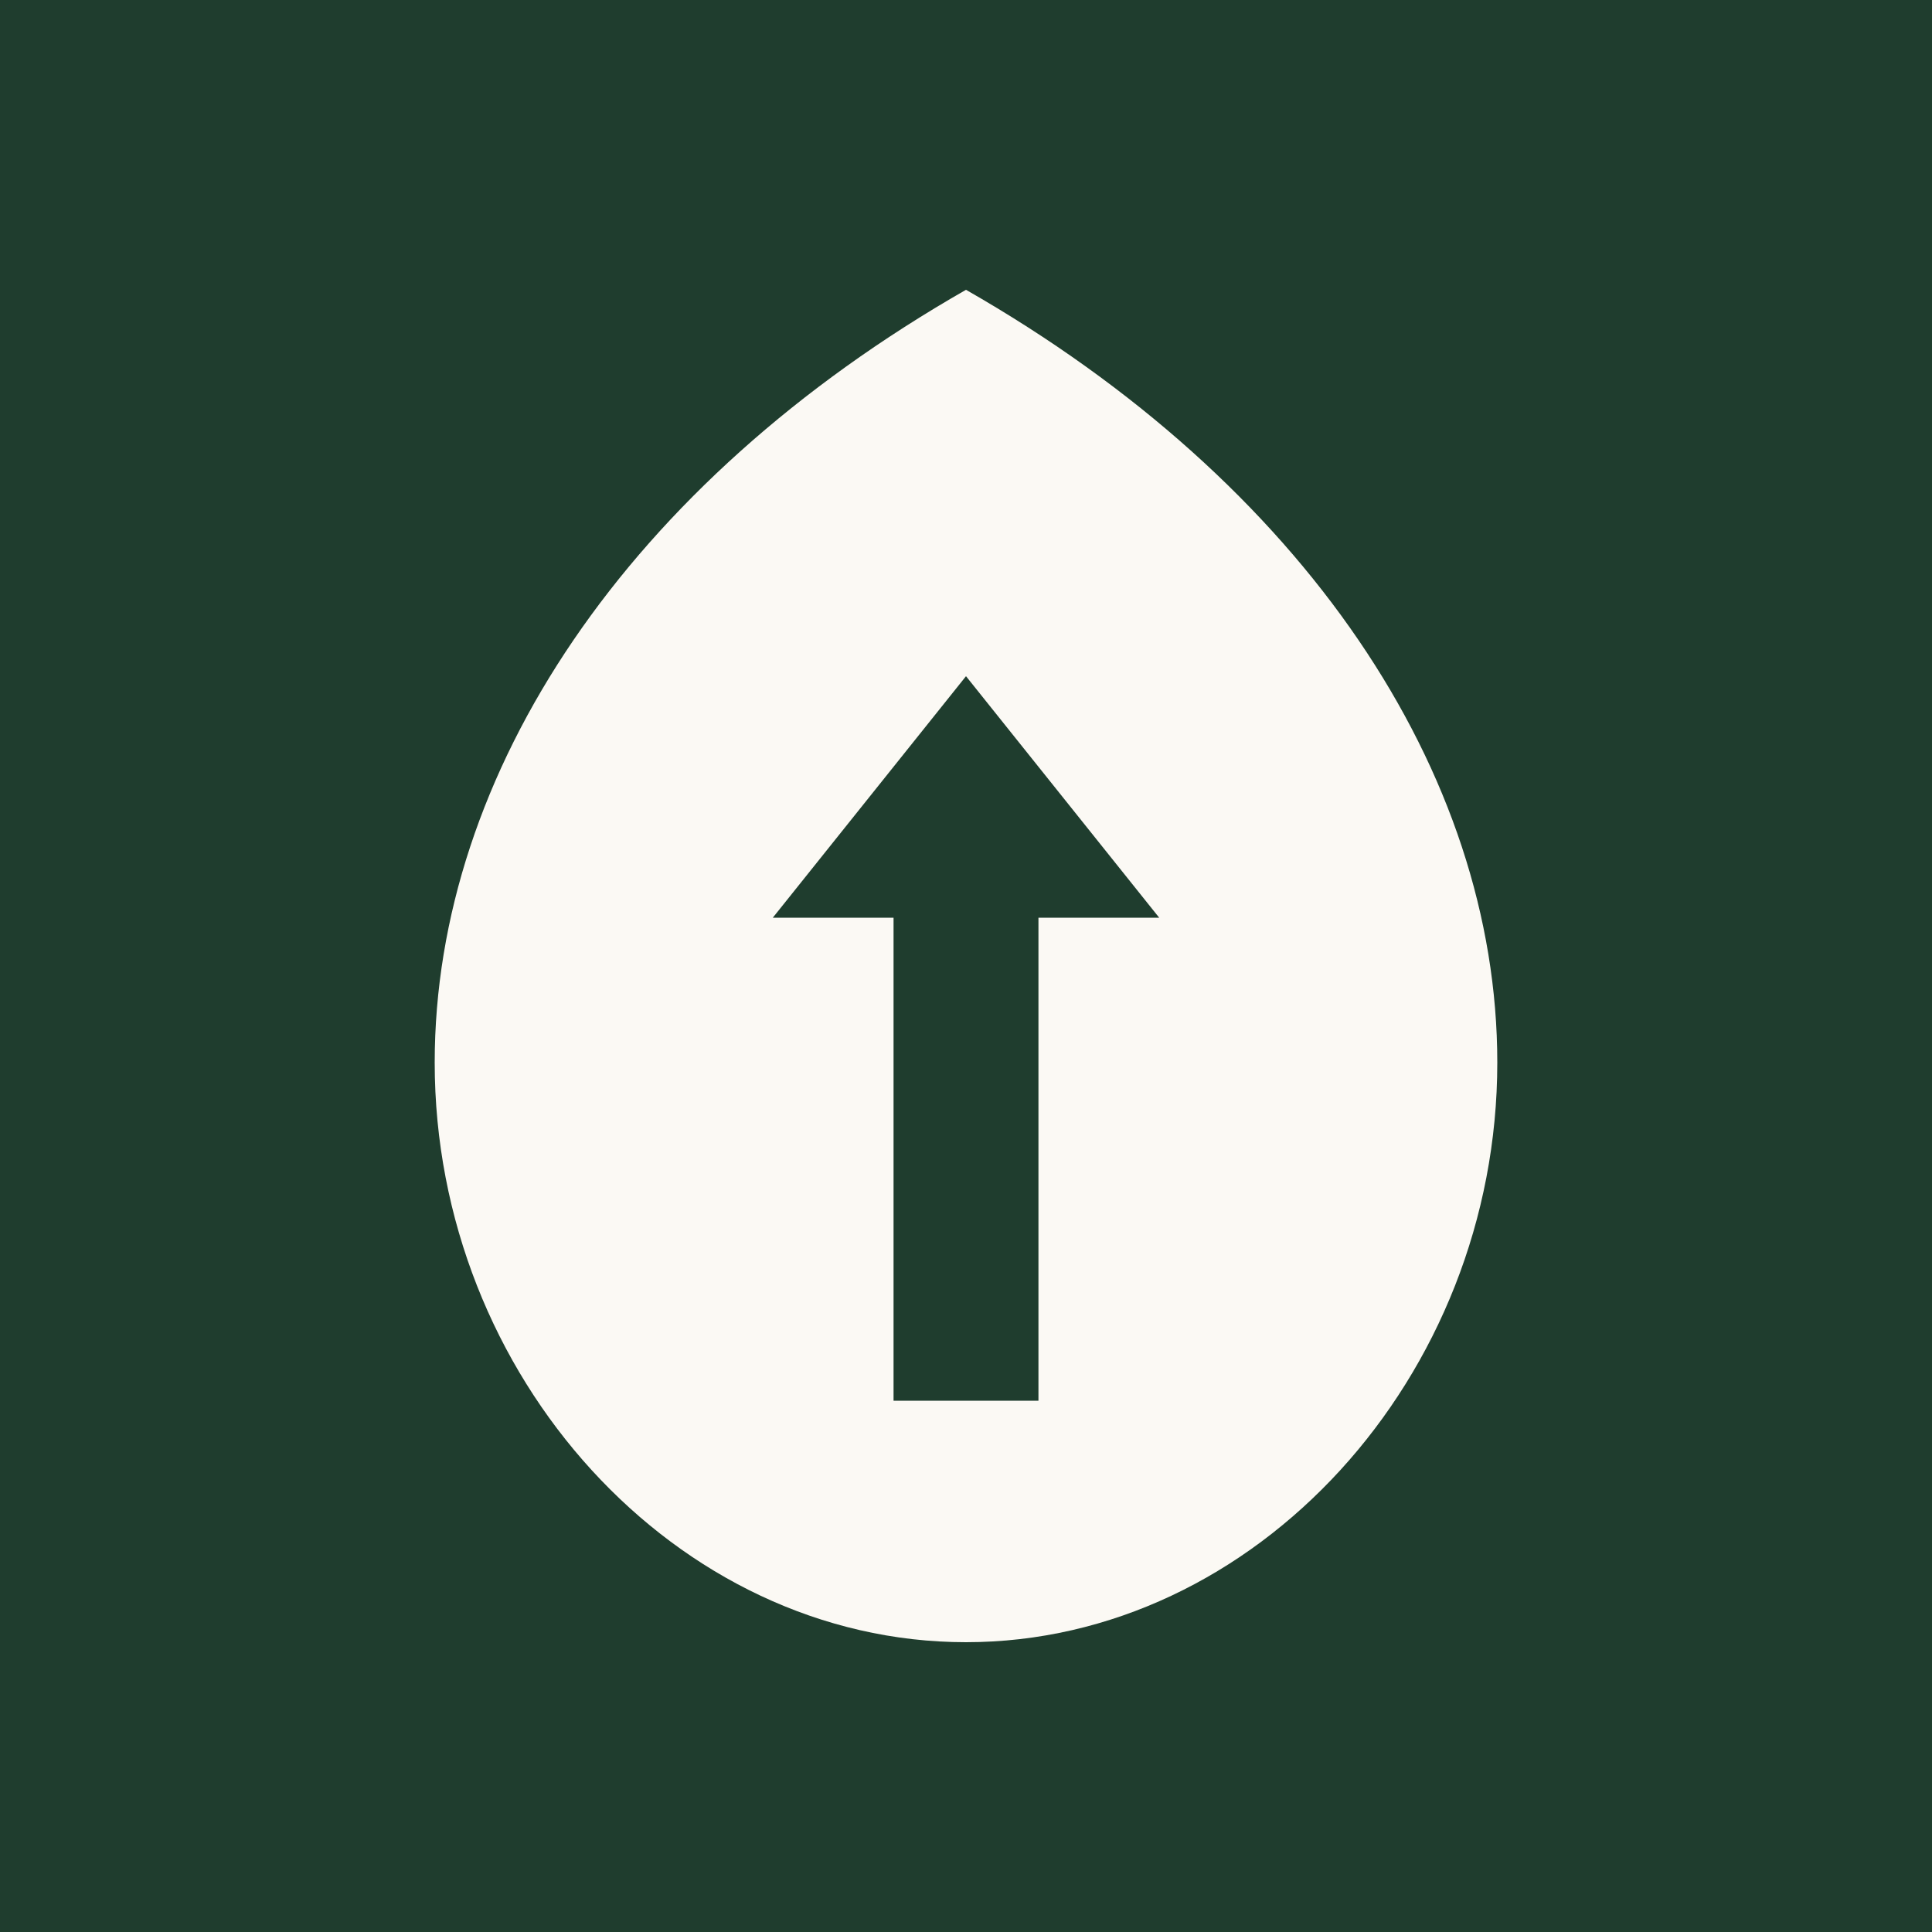
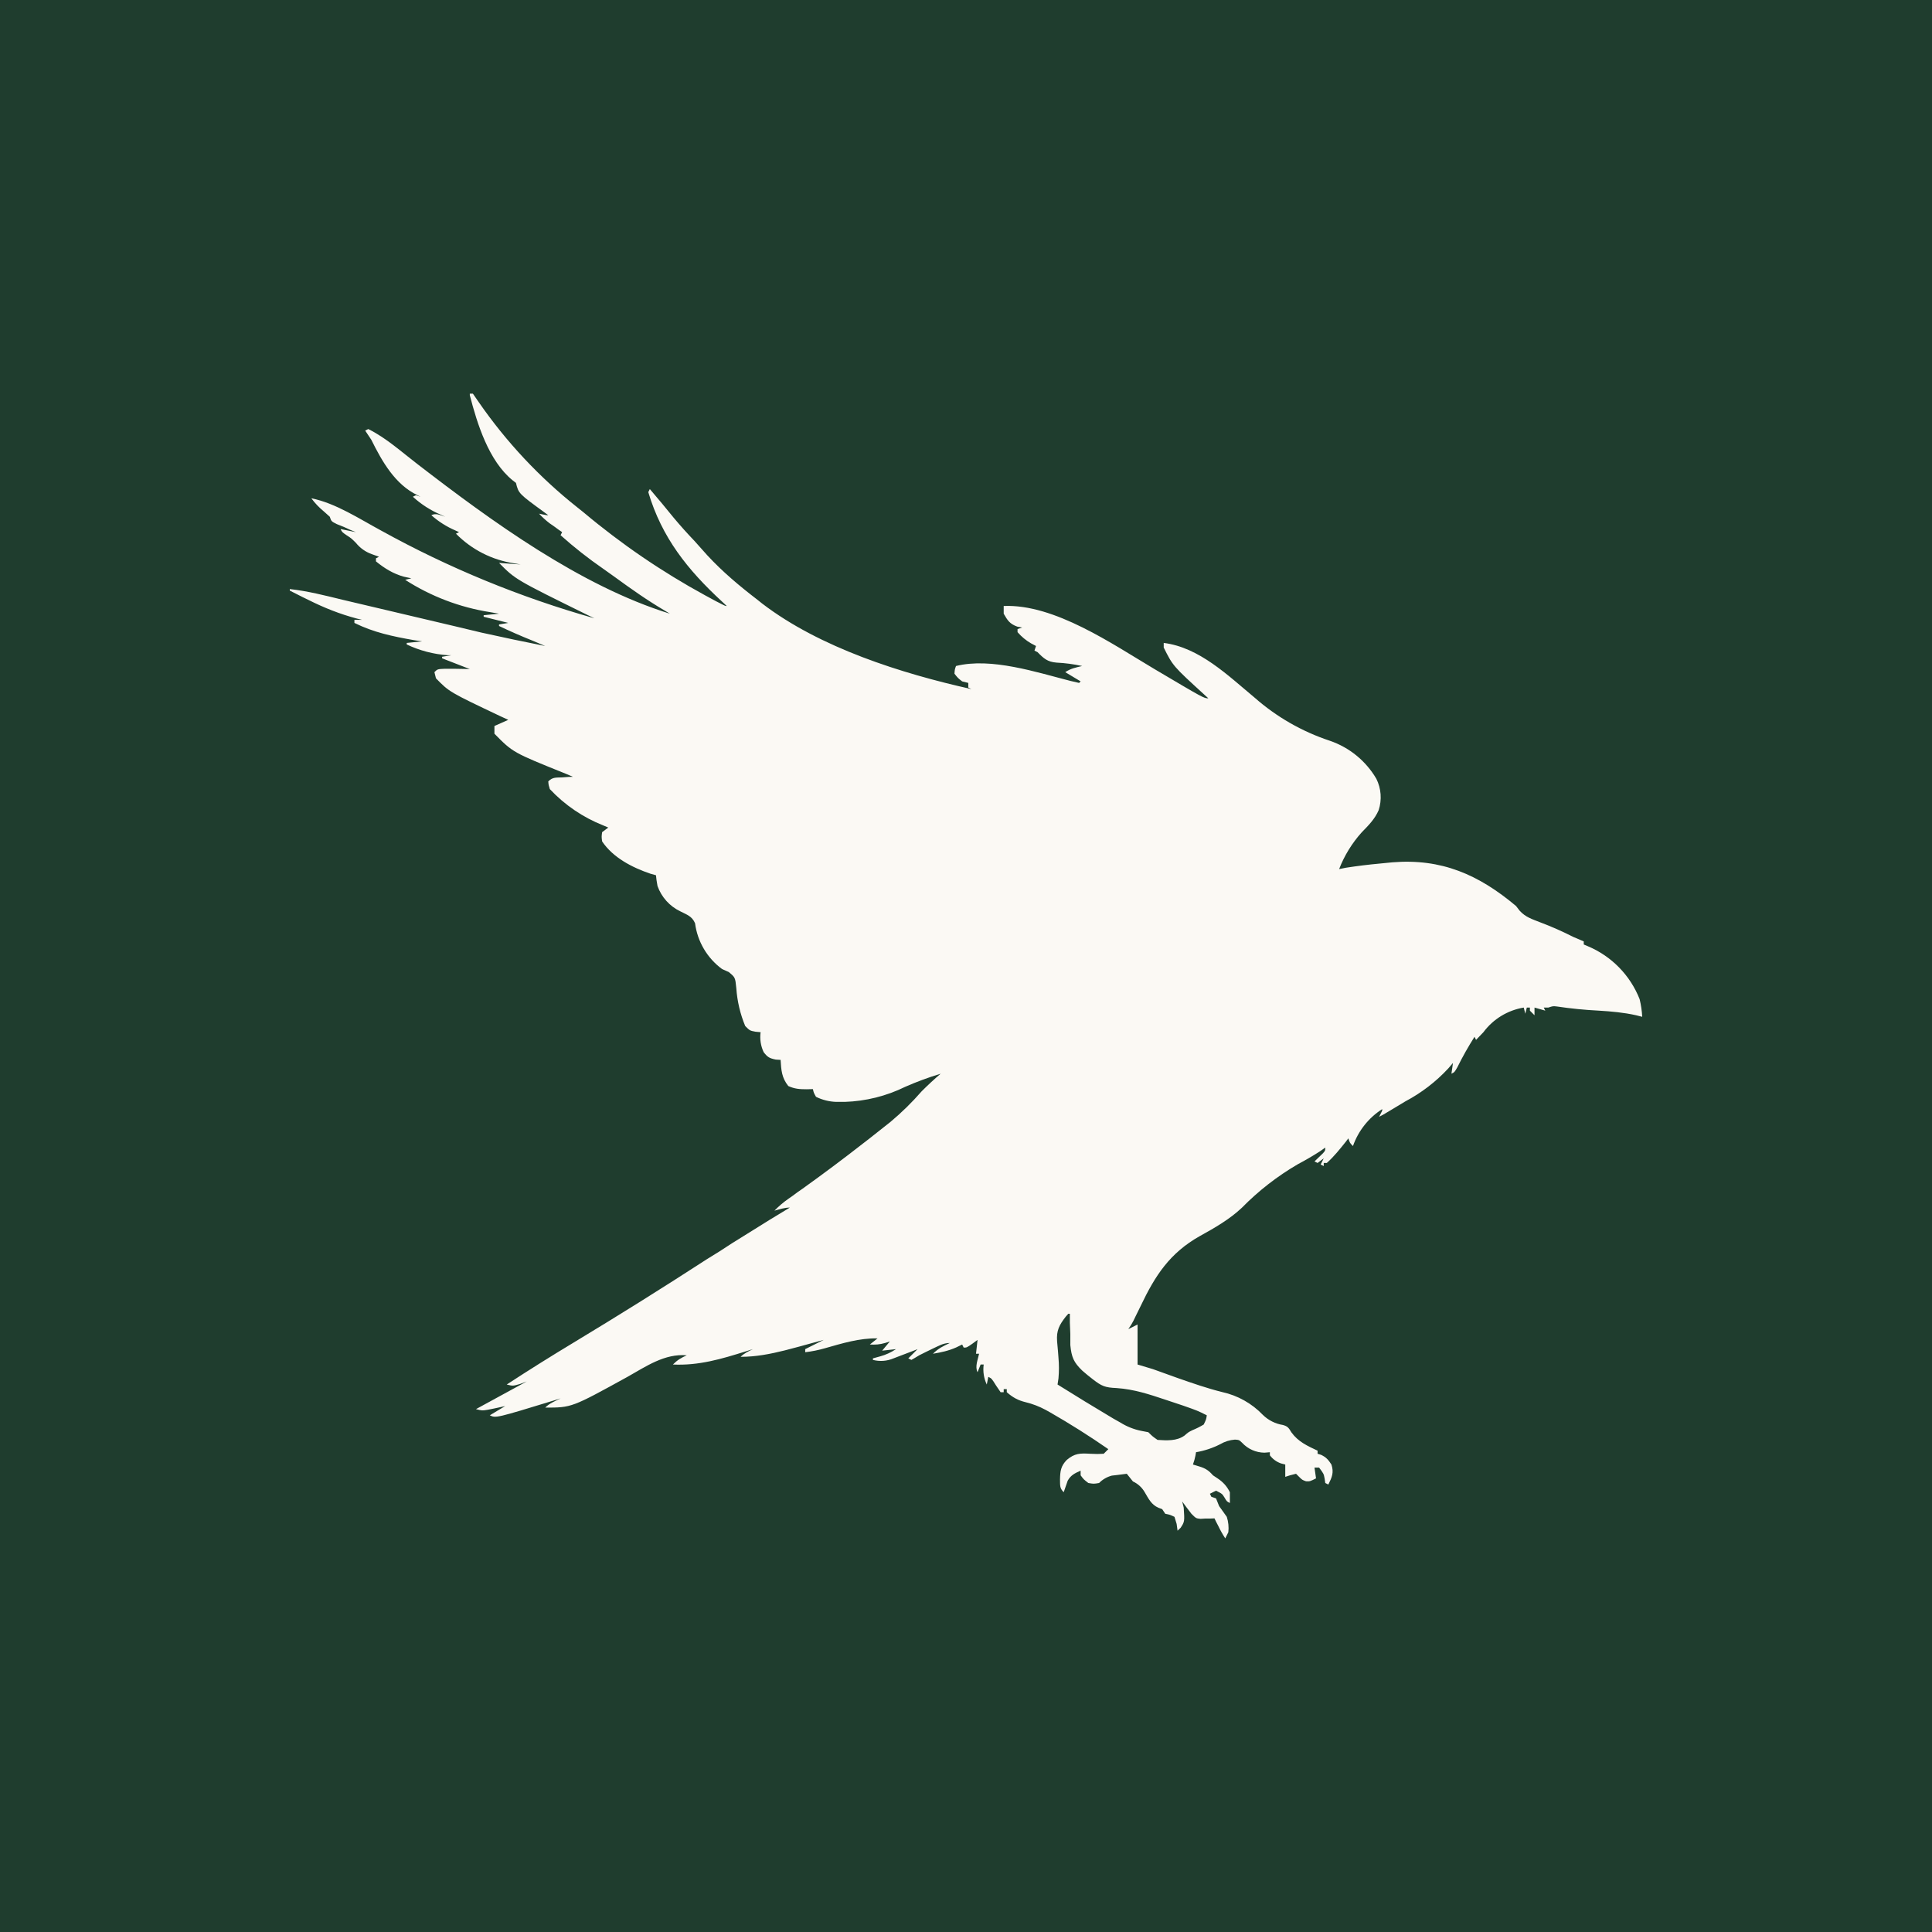
<svg xmlns="http://www.w3.org/2000/svg" viewBox="0 0 64 64" role="img" aria-label="NewTaven Manager">
  <rect width="64" height="64" fill="#1F3D2E" />
  <g transform="translate(32 32) scale(0.8) translate(-32 -32)">
-     <path fill="#FBF9F4" d="M32 4 C 18 12, 10 24, 10 36 C 10 49, 20 60, 32 60 C 44 60, 54 49, 54 36 C 54 24, 46 12, 32 4 Z" />
-     <path fill="#1F3D2E" d="M32 20 L 40 30 L 35 30 L 35 50 L 29 50 L 29 30 L 24 30 Z" />
+     <g transform="translate(1.069 2.567) scale(0.06371)">
+       <path fill="#FBF9F4" fill-rule="evenodd" d="M163 90h2l3.8 5.5A318 318 0 0 0 233 164l4 3.2a480 480 0 0 0 78.8 53.8l7.4 4c5.8 3 5.8 3 6.8 3l-3.1-2.9c-22.3-20.6-39.1-41.5-47.9-71.1l1-2q7.8 9.1 15.4 18.5a297 297 0 0 0 13.6 15.2l8.4 9.4c10 10.8 21 20 32.6 28.9l3 2.4c37.6 28.8 90.7 45.5 136 55.6l-2-1v-3l-4-1c-2.8-2.2-2.8-2.2-5-5 .2-2.8.2-2.8 1-5 22.9-5.7 52.4 4.1 74.4 9.7l5.6 1.3 1-1-10-6c3.6-2.4 6.8-3 11-4q-8.3-1.8-16.7-2.2c-5.9-.5-8.3-2.7-12.3-6.8l-2-1 1-3-3.2-1.7a34 34 0 0 1-8.8-7.3v-2l3-1-3.2-.6c-4.9-1.8-6.3-4-8.8-8.4v-5c33-1.4 70.7 24.8 98 41 32.1 19 32.1 19 35 19l-2.3-2.1C620 267 620 267 614 255v-3c23.2 2.9 41.9 21.3 59 35.5a141 141 0 0 0 49 28.1 56 56 0 0 1 30.2 24.7 27 27 0 0 1 1.5 20.4c-2.5 5.8-6.6 9.9-11 14.4A78 78 0 0 0 728 399l4.5-.9q11-1.7 22-2.7l8.1-.8c32-2.6 56.1 8 80.4 28.4l2.3 3c3.9 4.3 8.1 5.5 13.4 7.6q10.9 4.1 21.3 9.4l7 3v2l2.6 1.1a62 62 0 0 1 33.7 34.4q1.4 5.7 1.7 11.5l-4-1c-8-1.8-16-2.5-24.2-3a276 276 0 0 1-27.2-2.7c-2.6-.3-2.6-.3-5.6.7h-3l1 2-7-2v5l-3-3v-2h-2l-1 4-1-4a41 41 0 0 0-26.2 16l-4.8 5-1-2q-6.1 9.6-11.2 19.9C803 531 803 531 801 532l1-7-3 3.5a105 105 0 0 1-28 21.5l-8.3 5c-6.5 3.9-6.5 3.9-8.7 5l2-4v-1a47 47 0 0 0-19 24c-2-2-2-2-3-5l-1.5 2c-4 5-7.8 9.8-12.5 14h-2v2l-2-1 2-4-4 3-2-1 5.5-5.3c1.5-1.7 1.5-1.7 1.5-3.7l-3.4 2.4q-7 4.5-14.4 8.4a173 173 0 0 0-36.5 28.4c-8 7.5-17.6 13-27.2 18.3-19.5 11-29 25.5-38.5 45.5l-3.3 6.7-1.4 2.9C593 695 593 695 591 698l4-2 2-1v26l10 3 16.4 5.9c9.5 3.3 18.9 6.6 28.6 9a52 52 0 0 1 26.4 14.8 24 24 0 0 0 13.1 6.6c3.2.9 3.8 2 5.5 4.8 4.4 6.1 10.4 8.8 17 11.9v2l2.3.7c3.3 1.6 4.7 3.2 6.7 6.3 1.7 5.2.4 8.2-2 13l-2-1-.4-2.8c-.6-3.2-.6-3.2-3.6-7.2h-3l1 7c-4 2-4 2-6.5 1.9-2.5-.9-2.5-.9-4.6-3L700 792c-4 1-4 1-7 2v-8l-2.7-.7a15 15 0 0 1-7.3-5.3v-2l-3.5.3a20 20 0 0 1-14.6-6.5c-1.9-1.8-1.9-1.8-4.6-2a22 22 0 0 0-9.6 3A55 55 0 0 1 635 778l-.4 2.3c-.6 2.7-.6 2.7-1.6 5.7l4.3 1.3c3.9 1.2 6 2.6 8.7 5.7l3 2c3.6 2.4 6 5 8 9v7c-2-1-2-1-3.4-3.4-1.6-2.6-1.6-2.6-5.6-4.6l-4 2 1 2 3 1 2 5 5 7a24 24 0 0 1 1 10l-2 4a71 71 0 0 1-4.6-8.2l-1.4-2.7-1-2.1-2.5.1h-3.3l-3.3.2c-2.9-.3-2.9-.3-5.9-3.3l-3.2-4.2-2.8-3.8 1 4c.6 9.1.6 9.1-2 13.1l-2 1.9-.6-4.4-1.4-4.6c-3-1.4-3-1.4-6-2l-2-3-2.4-.9c-4.7-2-6.5-6-9-10.2a17 17 0 0 0-7.6-6.9l-4-5-6.2.8-3.5.4a18 18 0 0 0-8.3 4.8c-3.5.6-3.5.6-7 0-3-2.3-3-2.3-5-5v-3c-3.7 1.6-6.4 2.9-8.4 6.5L549 804c-2.7-2.7-2.3-4.4-2.4-8.2.1-5.5.5-8.8 4.4-12.8 5.1-4.3 8.6-4.4 15.2-4 4.8.2 4.8.2 8.8 0l3-3a525 525 0 0 0-38-24l-2.9-1.6a54 54 0 0 0-12.8-4.9c-5-1.2-8.4-3.1-12.3-6.5v-2h-2v2h-2l-3-4.4c-2.8-4.5-2.8-4.5-5-5.6l-1 5a23 23 0 0 1-2-13h-2l-2 5c-1.8-3.7.2-8.1 1-12h-2l1-9-3.4 2.5C486 710 486 710 484 710l-1-2-3.9 1.9c-5 2.2-9.7 3.2-15.1 4.1 3.4-3.4 6.7-5 11-7-4.4 0-7.4 2-11.4 3.8l-4.5 2.2c-4.1 2-4.1 2-7 3.8L450 718l-2-1 6-6-2.5 1-10.5 4-2.6 1a21 21 0 0 1-13.4 1v-1l4.7-1.3q5.5-1.5 10.3-4.7l-9 1 5-6-3.1 1c-3.5 1-6.3 1.2-9.9 1l5-4c-11.9-.2-22.8 3.2-34.1 6.4A79 79 0 0 1 381 713v-2l12-6-7 1.9-9.1 2.5-9.1 2.4c-9.6 2.4-18.9 4.2-28.8 4.2 2.4-2.4 5-3.5 8-5l-4.5 1.4c-15.9 5-30.7 9.4-47.5 8.6 3-3 5.3-4.3 9-6-14.4-1.2-26.4 7.2-38.5 14-36.3 20-36.3 20-53.5 20 2.9-2.9 6.4-4.2 10-6l-3.5 1.1c-38.6 11.8-38.6 11.8-42.5 9.9l10-6-3.1.7-4.2.9-4 .8c-3.7.6-3.7.6-7.7-.4l33-18-4.2 1.6c-4.8 1.4-4.8 1.4-8.8.4a1422 1422 0 0 1 43.7-27.4 3116 3116 0 0 0 86.3-54q8.3-5 16.4-10.4L353 630l4.8-3 13.2-8c-3.4 0-6.7 1.1-10 2a61 61 0 0 1 8.9-7.6l3-2.1q3-2.3 6.4-4.6A1179 1179 0 0 0 419 577l3.5-2.7L433 566l3.3-2.6q11-9.2 20.4-20 6-6 12.3-11.4-11.6 3.5-23 8.5a96 96 0 0 1-39.3 9.8h-5.5A32 32 0 0 1 388 547c-1.5-2.7-1.5-2.7-2-5l-4 .1c-4.6 0-7.8-.2-12-2.1-4.3-5.4-4.6-10.3-5-17l-3.2-.2c-4.2-.9-5.3-1.6-7.8-4.8a23 23 0 0 1-2-13l-3.3-.3c-3.7-.7-3.7-.7-6.7-3.7q-4.9-11.8-5.8-24.7c-.7-6.9-.7-6.9-4.9-10.4L327 464a44 44 0 0 1-17.6-29.8c-2-4.6-5.2-5.5-9.5-7.7A29 29 0 0 1 285 410c-.7-4-.7-4-1-7l-3.6-1c-11.8-4-24.3-10.4-31.4-21-.4-3-.4-3 0-6l4-3-3.3-1.4A96 96 0 0 1 215 347c-.8-2.6-.8-2.6-1-5 2.9-2.9 5.1-2.4 9.1-2.6l4-.3 2.9-.1-4.7-2C191 323.2 191 323.2 179 311v-5l9-4-5-2.3c-33.3-15.8-33.3-15.8-42-24.7l-1-4c2-2 2-2 6.8-2.2h5.8l5.9.1 4.5.1-18-7v-1l6-1h-2.3a74 74 0 0 1-26.7-7v-1l10-1-5.3-.8c-13.7-2.4-26.2-5-38.7-11.2v-2h5l-3.3-.8c-11.3-3-21.3-7-31.7-12.2l-3.7-1.8L46 218v-1c11.8 1.3 23 4.2 34.5 7l72.1 17 18 4.3q20.7 4.6 41.4 8.7l-8.8-3.7Q192.5 246 182 241v-1l6-1-16-4v-1l10-1-5.8-1a143 143 0 0 1-55.2-21l4-1-4.7-1c-7-1.9-12.8-5.5-18.3-10v-2l2-1-4.7-1.7A23 23 0 0 1 89 187c-3-3-3-3-6.1-5-2.9-2-2.9-2-3.9-4l10 2-3.5-1.4-4.4-2-4.5-1.8C73 173 73 173 72 170l-3.8-3.4A48 48 0 0 1 60 158c15.7 3.1 31.3 13.4 45.4 21A654 654 0 0 0 244 236l-4.6-2.2c-46.7-23-46.7-23-57.4-33.8l14 1-4-.7a67 67 0 0 1-38-19.3l2-1-2.4-1.1A58 58 0 0 1 138 169c3.2-1.6 5.7 0 9 1l-2.8-1.3A64 64 0 0 1 126 157l2-1 3 1-2-1c-14.6-7-23-21.9-30-36l-4-6 2-1c11.6 5.7 21.8 15 32 22.8 48 37 105.7 79.1 164 97.2l-3.3-2c-11.4-6.7-22-14.2-32.7-22l-7.3-5.2q-14.5-10-27.7-21.8l1-2-2.3-1.6-3-2.2-2.9-2a56 56 0 0 1-6.8-6.2l2.4.5c2.6.5 2.6.5 3.6.5l-2.3-1.7c-17-12.4-17-12.4-18.7-19.3l-2.2-1.7c-15.5-12.6-23-36.7-27.8-55.3z M552 688h1v5.7l.3 7.4v7.3c.8 7.9 2.2 11.2 7.8 16.6l3.3 2.8 3.4 2.7c5.8 4.5 8 5.5 15.6 5.8 11.4.8 21 4 31.8 7.6l11.4 3.8C636 751 636 751 642 754c-.4 2.7-.4 2.7-2 6a52 52 0 0 1-7.4 3.7c-2.6 1.3-2.6 1.3-5 3.4-5 3.7-11.5 3.3-17.6 2.9-3.3-2.3-3.3-2.3-6-5l-4.7-.9a41 41 0 0 1-13.5-5.4l-4.6-2.6A1823 1823 0 0 1 545 734l.6-4a75 75 0 0 0 0-13.4l-.3-4-.6-6.7c-.5-7 1.4-10.6 5.7-16.1z" />
+     </g>
  </g>
</svg>
